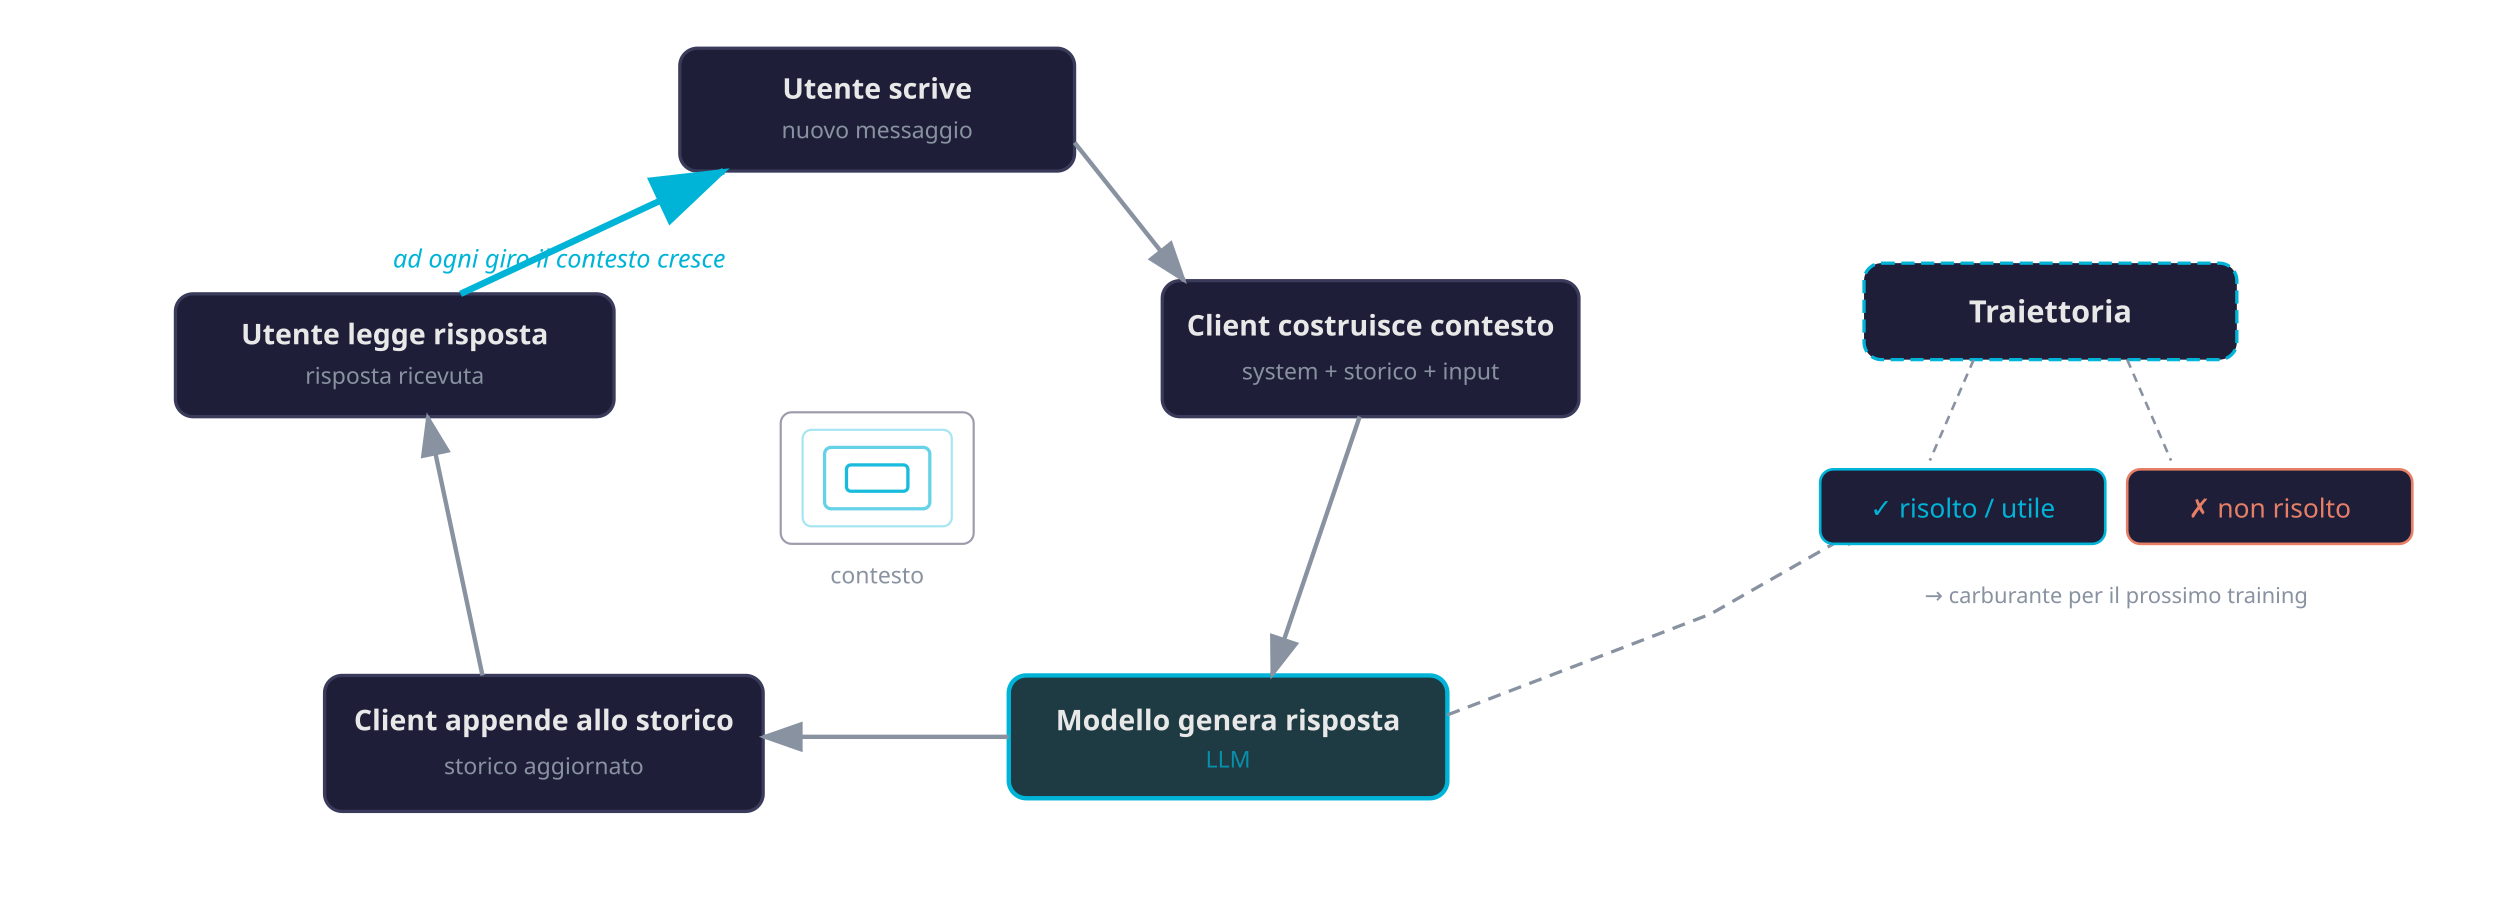
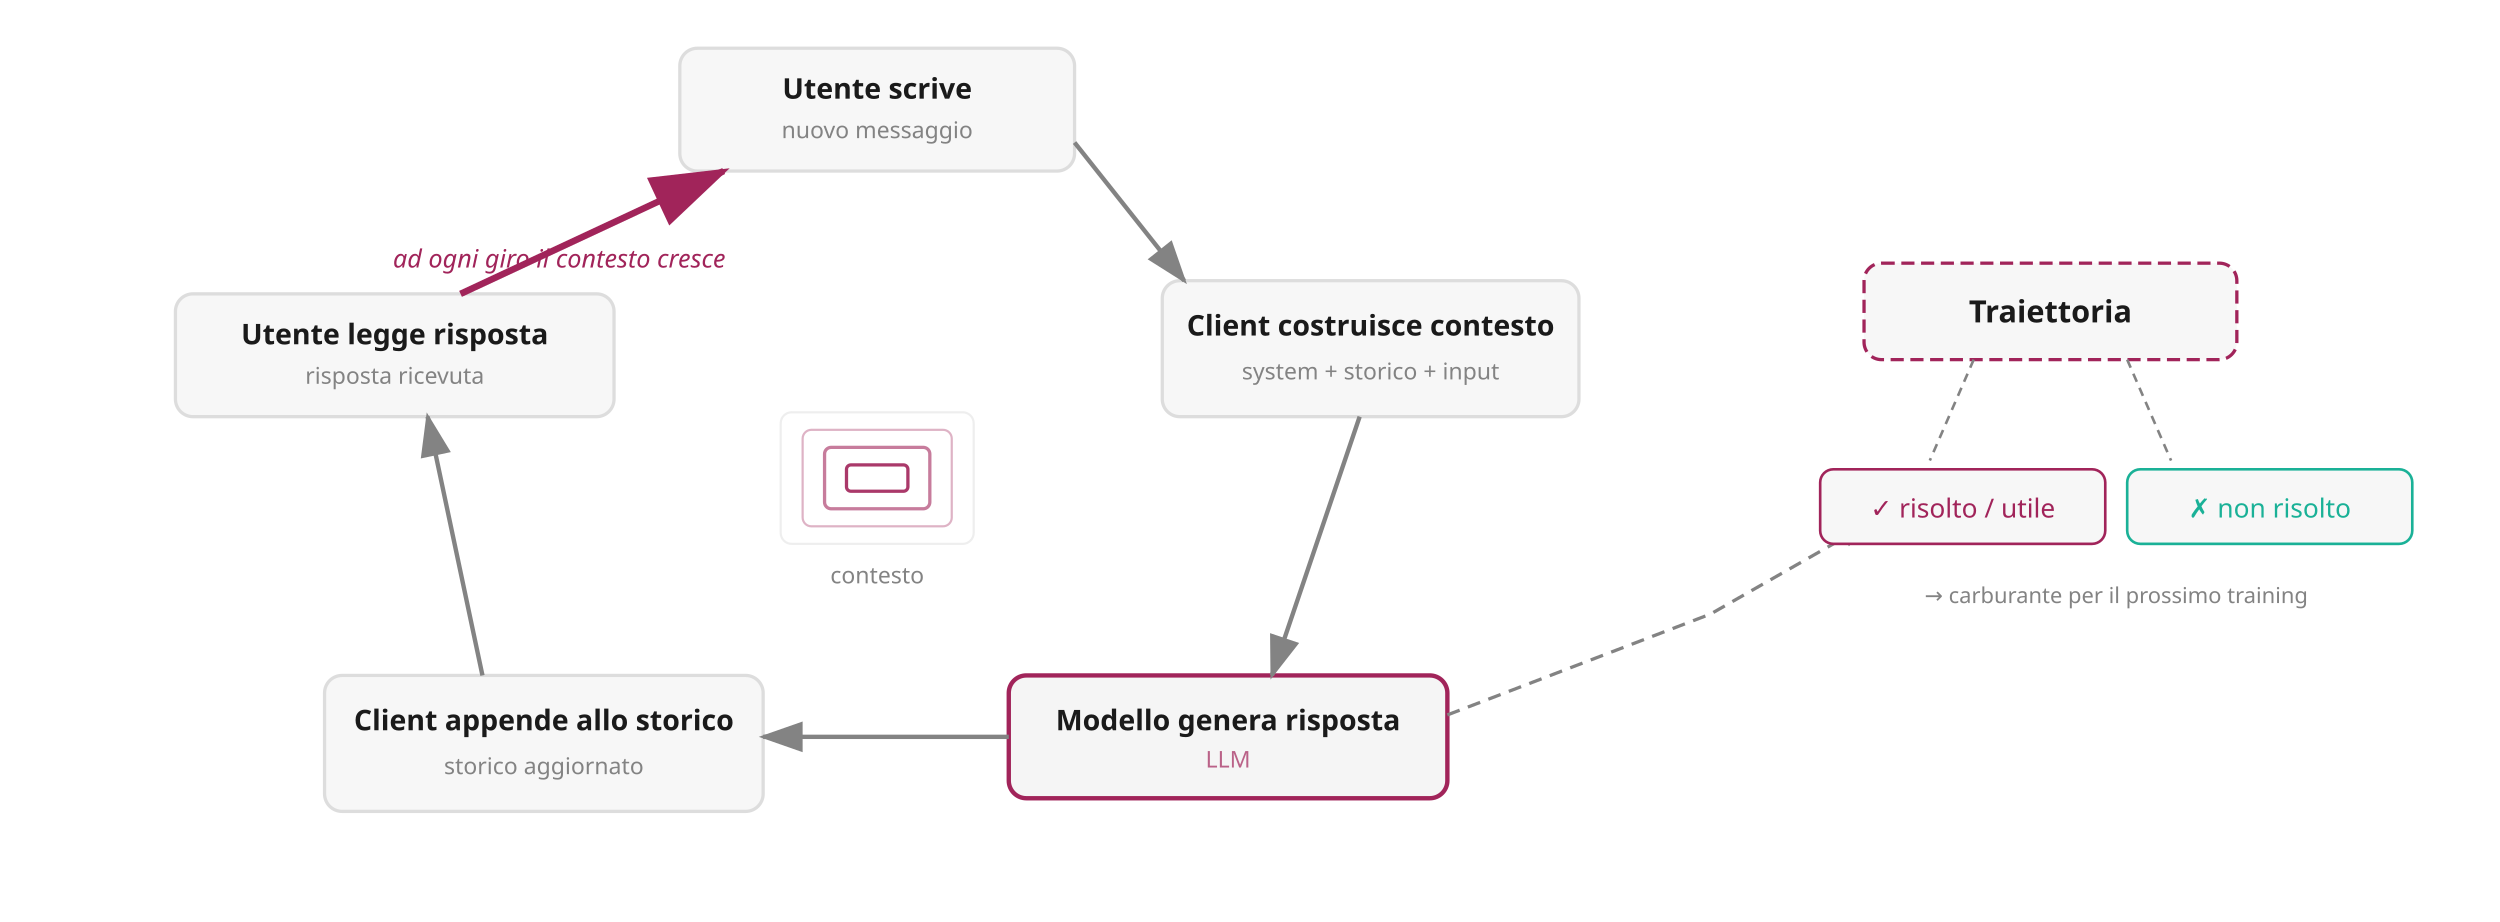
<svg xmlns="http://www.w3.org/2000/svg" viewBox="0 0 1140 420">
  <defs>
    <marker id="arrow" markerWidth="10" markerHeight="7" refX="9" refY="3.5" orient="auto">
-       <path d="M0,0 L10,3.5 L0,7 Z" fill="#8892a0" />
+       <path d="M0,0 L10,3.5 L0,7 Z" fill="#838383" />
    </marker>
    <marker id="arrow-accent" markerWidth="12" markerHeight="8" refX="11" refY="4" orient="auto">
-       <path d="M0,0 L12,4 L0,8 Z" fill="#00b4d8" />
+       <path d="M0,0 L12,4 L0,8 Z" fill="#a1245a" />
    </marker>
    <marker id="arrow-muted" markerWidth="8" markerHeight="6" refX="7" refY="3" orient="auto">
-       <path d="M0,0 L8,3 L0,6 Z" fill="#8892a0" />
+       <path d="M0,0 L8,3 L0,6 Z" fill="#838383" />
    </marker>
  </defs>
  <g id="node1">
-     <rect x="310" y="22" width="180" height="56" rx="8" fill="#1e1e38" stroke="#3a3a5a" stroke-width="1.5" />
-     <text x="400" y="45" text-anchor="middle" font-family="system-ui, sans-serif" font-size="13" font-weight="600" fill="#e8e8e8">Utente scrive</text>
-     <text x="400" y="63" text-anchor="middle" font-family="system-ui, sans-serif" font-size="10.5" fill="#8892a0">nuovo messaggio</text>
+     <rect x="310" y="22" width="180" height="56" rx="8" fill="#f7f7f7" stroke="#dddddd" stroke-width="1.5" />
+     <text x="400" y="45" text-anchor="middle" font-family="system-ui, sans-serif" font-size="13" font-weight="600" fill="#1a1a1a">Utente scrive</text>
+     <text x="400" y="63" text-anchor="middle" font-family="system-ui, sans-serif" font-size="10.5" fill="#838383">nuovo messaggio</text>
  </g>
  <g id="node2">
-     <rect x="530" y="128" width="190" height="62" rx="8" fill="#1e1e38" stroke="#3a3a5a" stroke-width="1.5" />
-     <text x="625" y="153" text-anchor="middle" font-family="system-ui, sans-serif" font-size="13" font-weight="600" fill="#e8e8e8">Client costruisce contesto</text>
-     <text x="625" y="173" text-anchor="middle" font-family="system-ui, sans-serif" font-size="10.5" fill="#8892a0">system + storico + input</text>
+     <rect x="530" y="128" width="190" height="62" rx="8" fill="#f7f7f7" stroke="#dddddd" stroke-width="1.5" />
+     <text x="625" y="153" text-anchor="middle" font-family="system-ui, sans-serif" font-size="13" font-weight="600" fill="#1a1a1a">Client costruisce contesto</text>
+     <text x="625" y="173" text-anchor="middle" font-family="system-ui, sans-serif" font-size="10.5" fill="#838383">system + storico + input</text>
  </g>
  <g id="node3">
-     <rect x="460" y="308" width="200" height="56" rx="8" fill="#1e3a42" stroke="#00b4d8" stroke-width="2" />
-     <text x="560" y="333" text-anchor="middle" font-family="system-ui, sans-serif" font-size="13" font-weight="600" fill="#e8e8e8">Modello genera risposta</text>
-     <text x="560" y="350" text-anchor="middle" font-family="system-ui, sans-serif" font-size="10.5" fill="#00b4d8" opacity="0.7">LLM</text>
+     <rect x="460" y="308" width="200" height="56" rx="8" fill="#f5f5f5" stroke="#a1245a" stroke-width="2" />
+     <text x="560" y="333" text-anchor="middle" font-family="system-ui, sans-serif" font-size="13" font-weight="600" fill="#1a1a1a">Modello genera risposta</text>
+     <text x="560" y="350" text-anchor="middle" font-family="system-ui, sans-serif" font-size="10.5" fill="#a1245a" opacity="0.7">LLM</text>
  </g>
  <g id="node4">
-     <rect x="148" y="308" width="200" height="62" rx="8" fill="#1e1e38" stroke="#3a3a5a" stroke-width="1.5" />
-     <text x="248" y="333" text-anchor="middle" font-family="system-ui, sans-serif" font-size="13" font-weight="600" fill="#e8e8e8">Client appende allo storico</text>
-     <text x="248" y="353" text-anchor="middle" font-family="system-ui, sans-serif" font-size="10.5" fill="#8892a0">storico aggiornato</text>
+     <rect x="148" y="308" width="200" height="62" rx="8" fill="#f7f7f7" stroke="#dddddd" stroke-width="1.5" />
+     <text x="248" y="333" text-anchor="middle" font-family="system-ui, sans-serif" font-size="13" font-weight="600" fill="#1a1a1a">Client appende allo storico</text>
+     <text x="248" y="353" text-anchor="middle" font-family="system-ui, sans-serif" font-size="10.5" fill="#838383">storico aggiornato</text>
  </g>
  <g id="node5">
-     <rect x="80" y="134" width="200" height="56" rx="8" fill="#1e1e38" stroke="#3a3a5a" stroke-width="1.5" />
-     <text x="180" y="157" text-anchor="middle" font-family="system-ui, sans-serif" font-size="13" font-weight="600" fill="#e8e8e8">Utente legge risposta</text>
-     <text x="180" y="175" text-anchor="middle" font-family="system-ui, sans-serif" font-size="10.5" fill="#8892a0">risposta ricevuta</text>
+     <rect x="80" y="134" width="200" height="56" rx="8" fill="#f7f7f7" stroke="#dddddd" stroke-width="1.5" />
+     <text x="180" y="157" text-anchor="middle" font-family="system-ui, sans-serif" font-size="13" font-weight="600" fill="#1a1a1a">Utente legge risposta</text>
+     <text x="180" y="175" text-anchor="middle" font-family="system-ui, sans-serif" font-size="10.5" fill="#838383">risposta ricevuta</text>
  </g>
-   <line x1="490" y1="65" x2="540" y2="128" stroke="#8892a0" stroke-width="2" marker-end="url(#arrow)" />
-   <line x1="620" y1="190" x2="580" y2="308" stroke="#8892a0" stroke-width="2" marker-end="url(#arrow)" />
-   <line x1="460" y1="336" x2="348" y2="336" stroke="#8892a0" stroke-width="2" marker-end="url(#arrow)" />
-   <line x1="220" y1="308" x2="195" y2="190" stroke="#8892a0" stroke-width="2" marker-end="url(#arrow)" />
-   <line x1="210" y1="134" x2="330" y2="78" stroke="#00b4d8" stroke-width="3" marker-end="url(#arrow-accent)" />
-   <text x="255" y="122" text-anchor="middle" font-family="system-ui, sans-serif" font-size="11.5" fill="#00b4d8" font-style="italic">ad ogni giro il contesto cresce</text>
+   <line x1="490" y1="65" x2="540" y2="128" stroke="#838383" stroke-width="2" marker-end="url(#arrow)" />
+   <line x1="620" y1="190" x2="580" y2="308" stroke="#838383" stroke-width="2" marker-end="url(#arrow)" />
+   <line x1="460" y1="336" x2="348" y2="336" stroke="#838383" stroke-width="2" marker-end="url(#arrow)" />
+   <line x1="220" y1="308" x2="195" y2="190" stroke="#838383" stroke-width="2" marker-end="url(#arrow)" />
+   <line x1="210" y1="134" x2="330" y2="78" stroke="#a1245a" stroke-width="3" marker-end="url(#arrow-accent)" />
+   <text x="255" y="122" text-anchor="middle" font-family="system-ui, sans-serif" font-size="11.5" fill="#a1245a" font-style="italic">ad ogni giro il contesto cresce</text>
  <g id="center-context" transform="translate(400, 218)">
-     <rect x="-44" y="-30" width="88" height="60" rx="5" fill="none" stroke="#3a3a5a" stroke-width="1" opacity="0.5" />
-     <rect x="-34" y="-22" width="68" height="44" rx="4" fill="none" stroke="#00b4d8" stroke-width="1" opacity="0.35" />
-     <rect x="-24" y="-14" width="48" height="28" rx="3" fill="none" stroke="#00b4d8" stroke-width="1.5" opacity="0.6" />
-     <rect x="-14" y="-6" width="28" height="12" rx="2" fill="none" stroke="#00b4d8" stroke-width="1.5" opacity="0.9" />
-     <text x="0" y="48" text-anchor="middle" font-family="system-ui, sans-serif" font-size="10.5" fill="#8892a0">contesto</text>
+     <rect x="-44" y="-30" width="88" height="60" rx="5" fill="none" stroke="#dddddd" stroke-width="1" opacity="0.5" />
+     <rect x="-34" y="-22" width="68" height="44" rx="4" fill="none" stroke="#a1245a" stroke-width="1" opacity="0.35" />
+     <rect x="-24" y="-14" width="48" height="28" rx="3" fill="none" stroke="#a1245a" stroke-width="1.5" opacity="0.6" />
+     <rect x="-14" y="-6" width="28" height="12" rx="2" fill="none" stroke="#a1245a" stroke-width="1.5" opacity="0.9" />
+     <text x="0" y="48" text-anchor="middle" font-family="system-ui, sans-serif" font-size="10.5" fill="#838383">contesto</text>
  </g>
  <g id="traiettoria">
-     <path d="M660,326 L780,280 L850,240" stroke="#8892a0" stroke-width="1.5" stroke-dasharray="6,4" fill="none" marker-end="url(#arrow-muted)" />
-     <rect x="850" y="120" width="170" height="44" rx="8" fill="#1e1e38" stroke="#00b4d8" stroke-width="1.5" stroke-dasharray="6,3" />
-     <text x="935" y="147" text-anchor="middle" font-family="system-ui, sans-serif" font-size="14" font-weight="600" fill="#e8e8e8">Traiettoria</text>
-     <line x1="900" y1="164" x2="880" y2="210" stroke="#8892a0" stroke-width="1.2" stroke-dasharray="4,3" />
-     <line x1="970" y1="164" x2="990" y2="210" stroke="#8892a0" stroke-width="1.2" stroke-dasharray="4,3" />
-     <rect x="830" y="214" width="130" height="34" rx="6" fill="#1e1e38" stroke="#00b4d8" stroke-width="1.2" />
-     <text x="895" y="236" text-anchor="middle" font-family="system-ui, sans-serif" font-size="12" fill="#00b4d8">✓ risolto / utile</text>
-     <rect x="970" y="214" width="130" height="34" rx="6" fill="#1e1e38" stroke="#e77f67" stroke-width="1.2" />
-     <text x="1035" y="236" text-anchor="middle" font-family="system-ui, sans-serif" font-size="12" fill="#e77f67">✗ non risolto</text>
-     <text x="965" y="275" text-anchor="middle" font-family="system-ui, sans-serif" font-size="10" fill="#8892a0">→ carburante per il prossimo training</text>
+     <path d="M660,326 L780,280 L850,240" stroke="#838383" stroke-width="1.5" stroke-dasharray="6,4" fill="none" marker-end="url(#arrow-muted)" />
+     <rect x="850" y="120" width="170" height="44" rx="8" fill="#f7f7f7" stroke="#a1245a" stroke-width="1.5" stroke-dasharray="6,3" />
+     <text x="935" y="147" text-anchor="middle" font-family="system-ui, sans-serif" font-size="14" font-weight="600" fill="#1a1a1a">Traiettoria</text>
+     <line x1="900" y1="164" x2="880" y2="210" stroke="#838383" stroke-width="1.2" stroke-dasharray="4,3" />
+     <line x1="970" y1="164" x2="990" y2="210" stroke="#838383" stroke-width="1.2" stroke-dasharray="4,3" />
+     <rect x="830" y="214" width="130" height="34" rx="6" fill="#f7f7f7" stroke="#a1245a" stroke-width="1.2" />
+     <text x="895" y="236" text-anchor="middle" font-family="system-ui, sans-serif" font-size="12" fill="#a1245a">✓ risolto / utile</text>
+     <rect x="970" y="214" width="130" height="34" rx="6" fill="#f7f7f7" stroke="#1ab197" stroke-width="1.2" />
+     <text x="1035" y="236" text-anchor="middle" font-family="system-ui, sans-serif" font-size="12" fill="#1ab197">✗ non risolto</text>
+     <text x="965" y="275" text-anchor="middle" font-family="system-ui, sans-serif" font-size="10" fill="#838383">→ carburante per il prossimo training</text>
  </g>
</svg>
